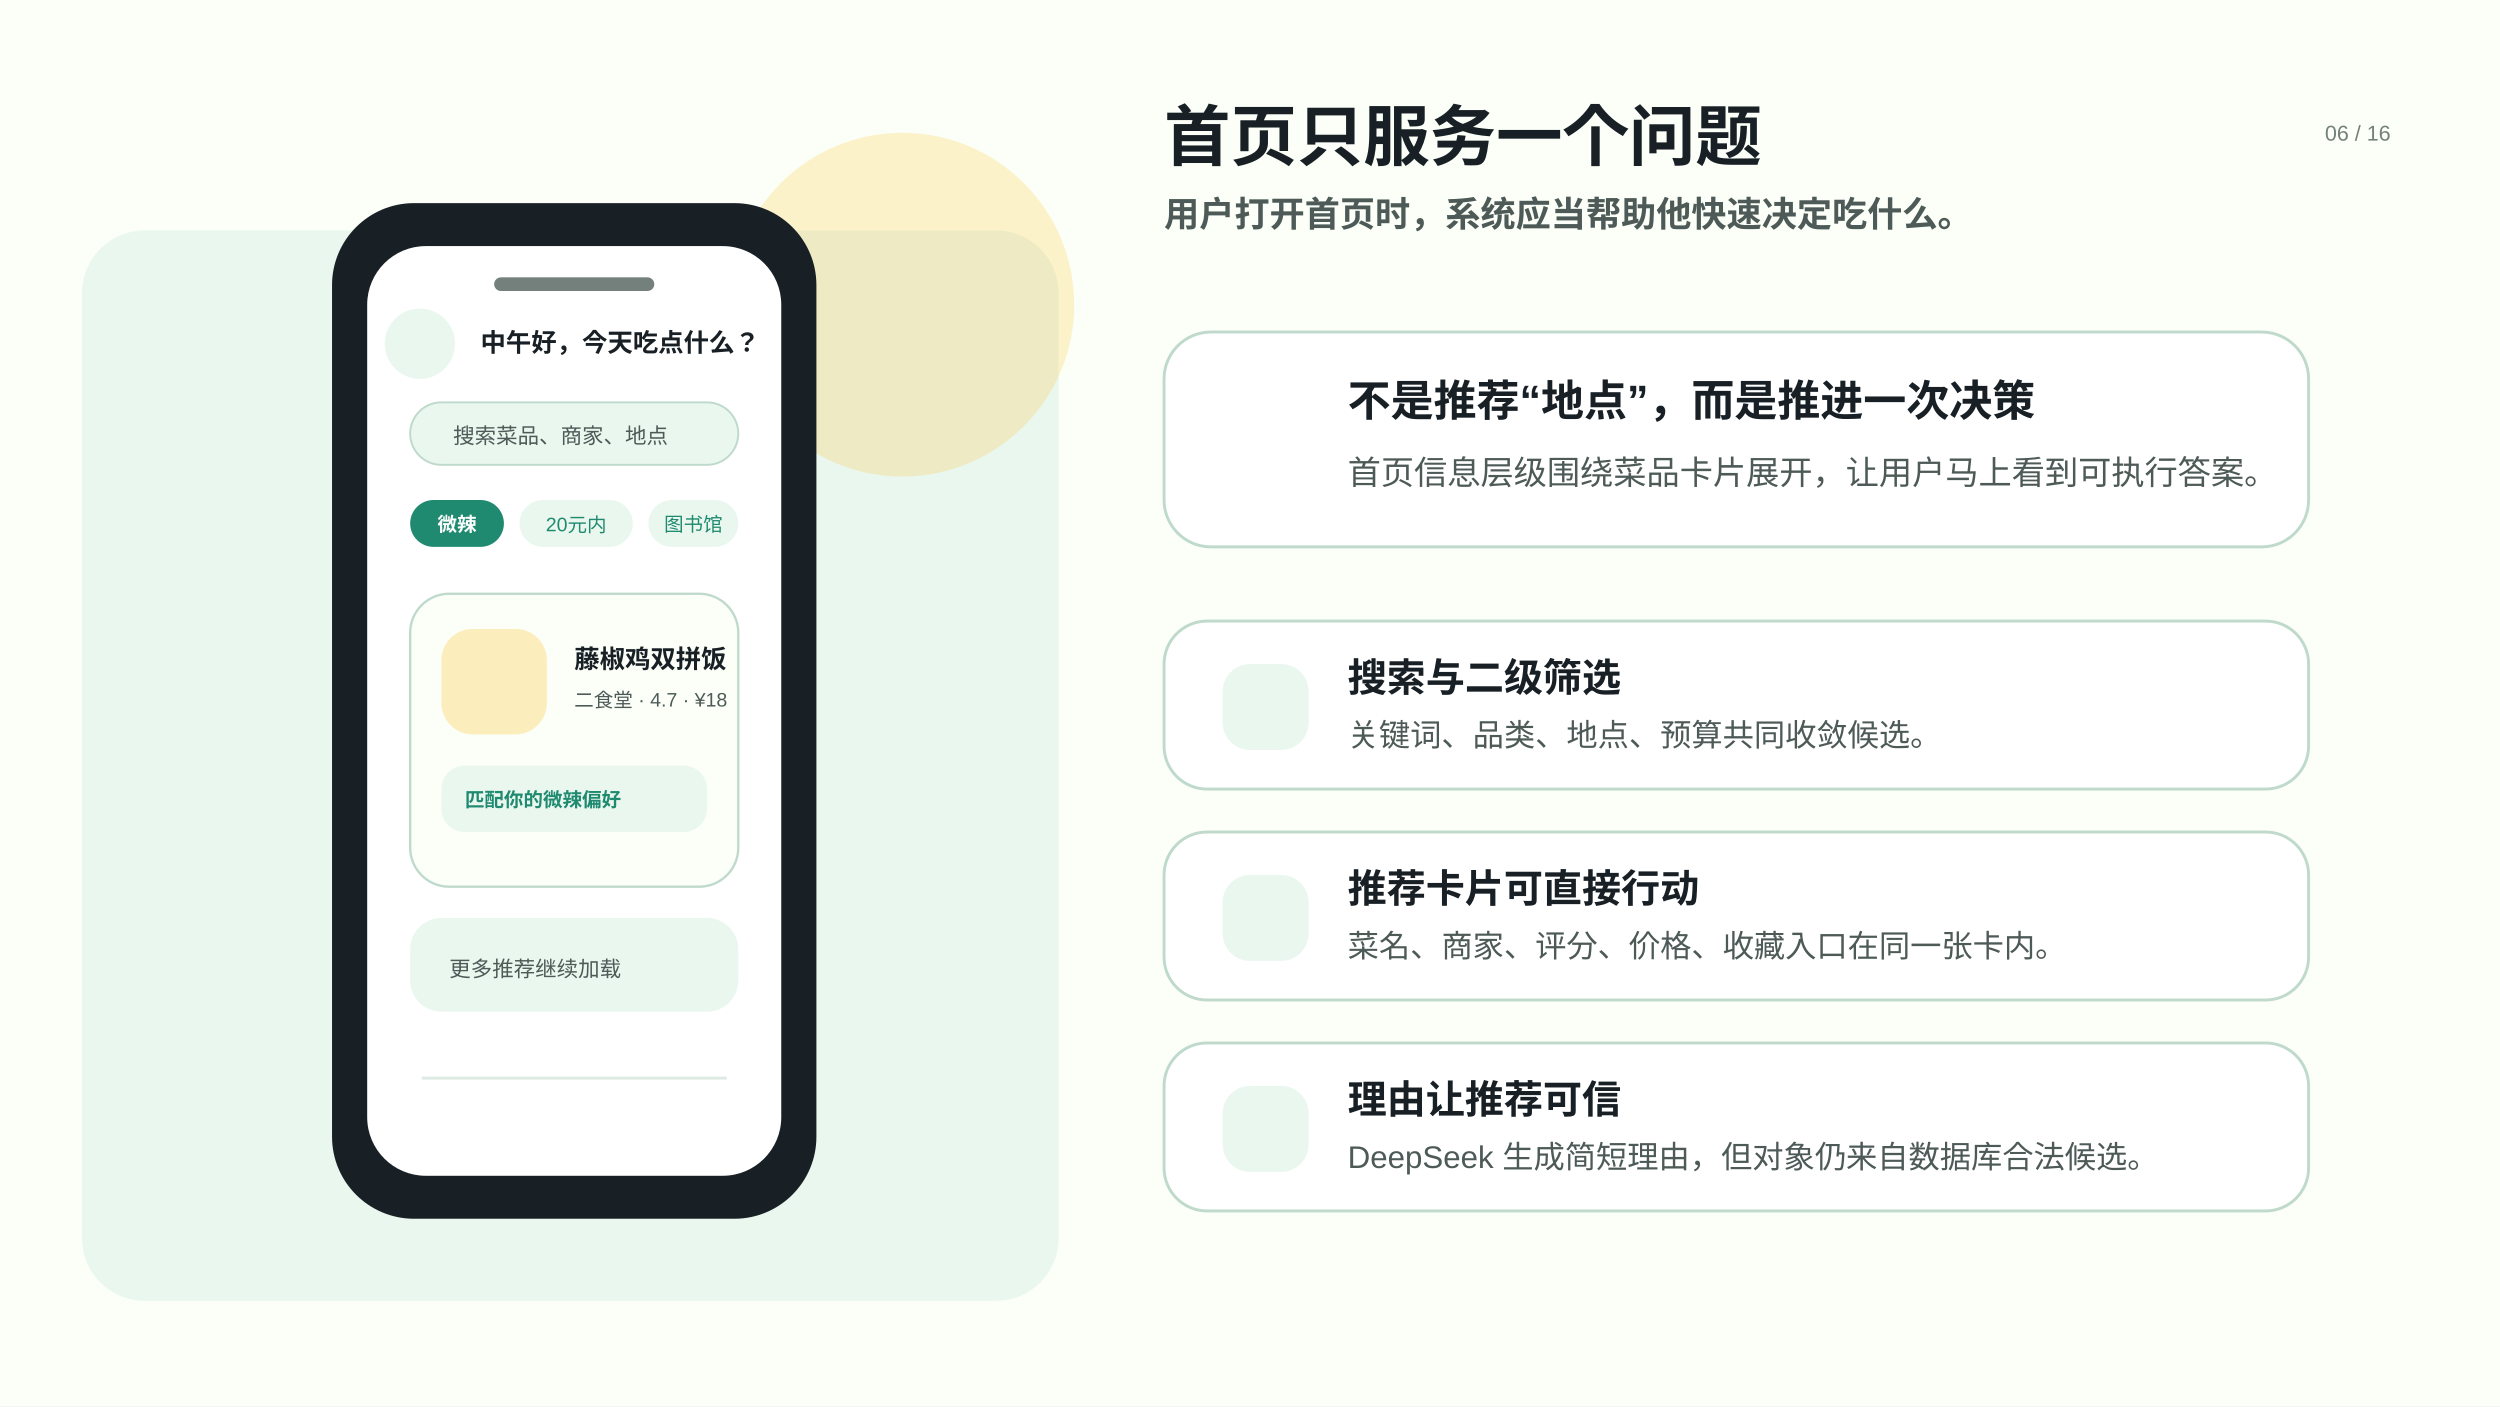
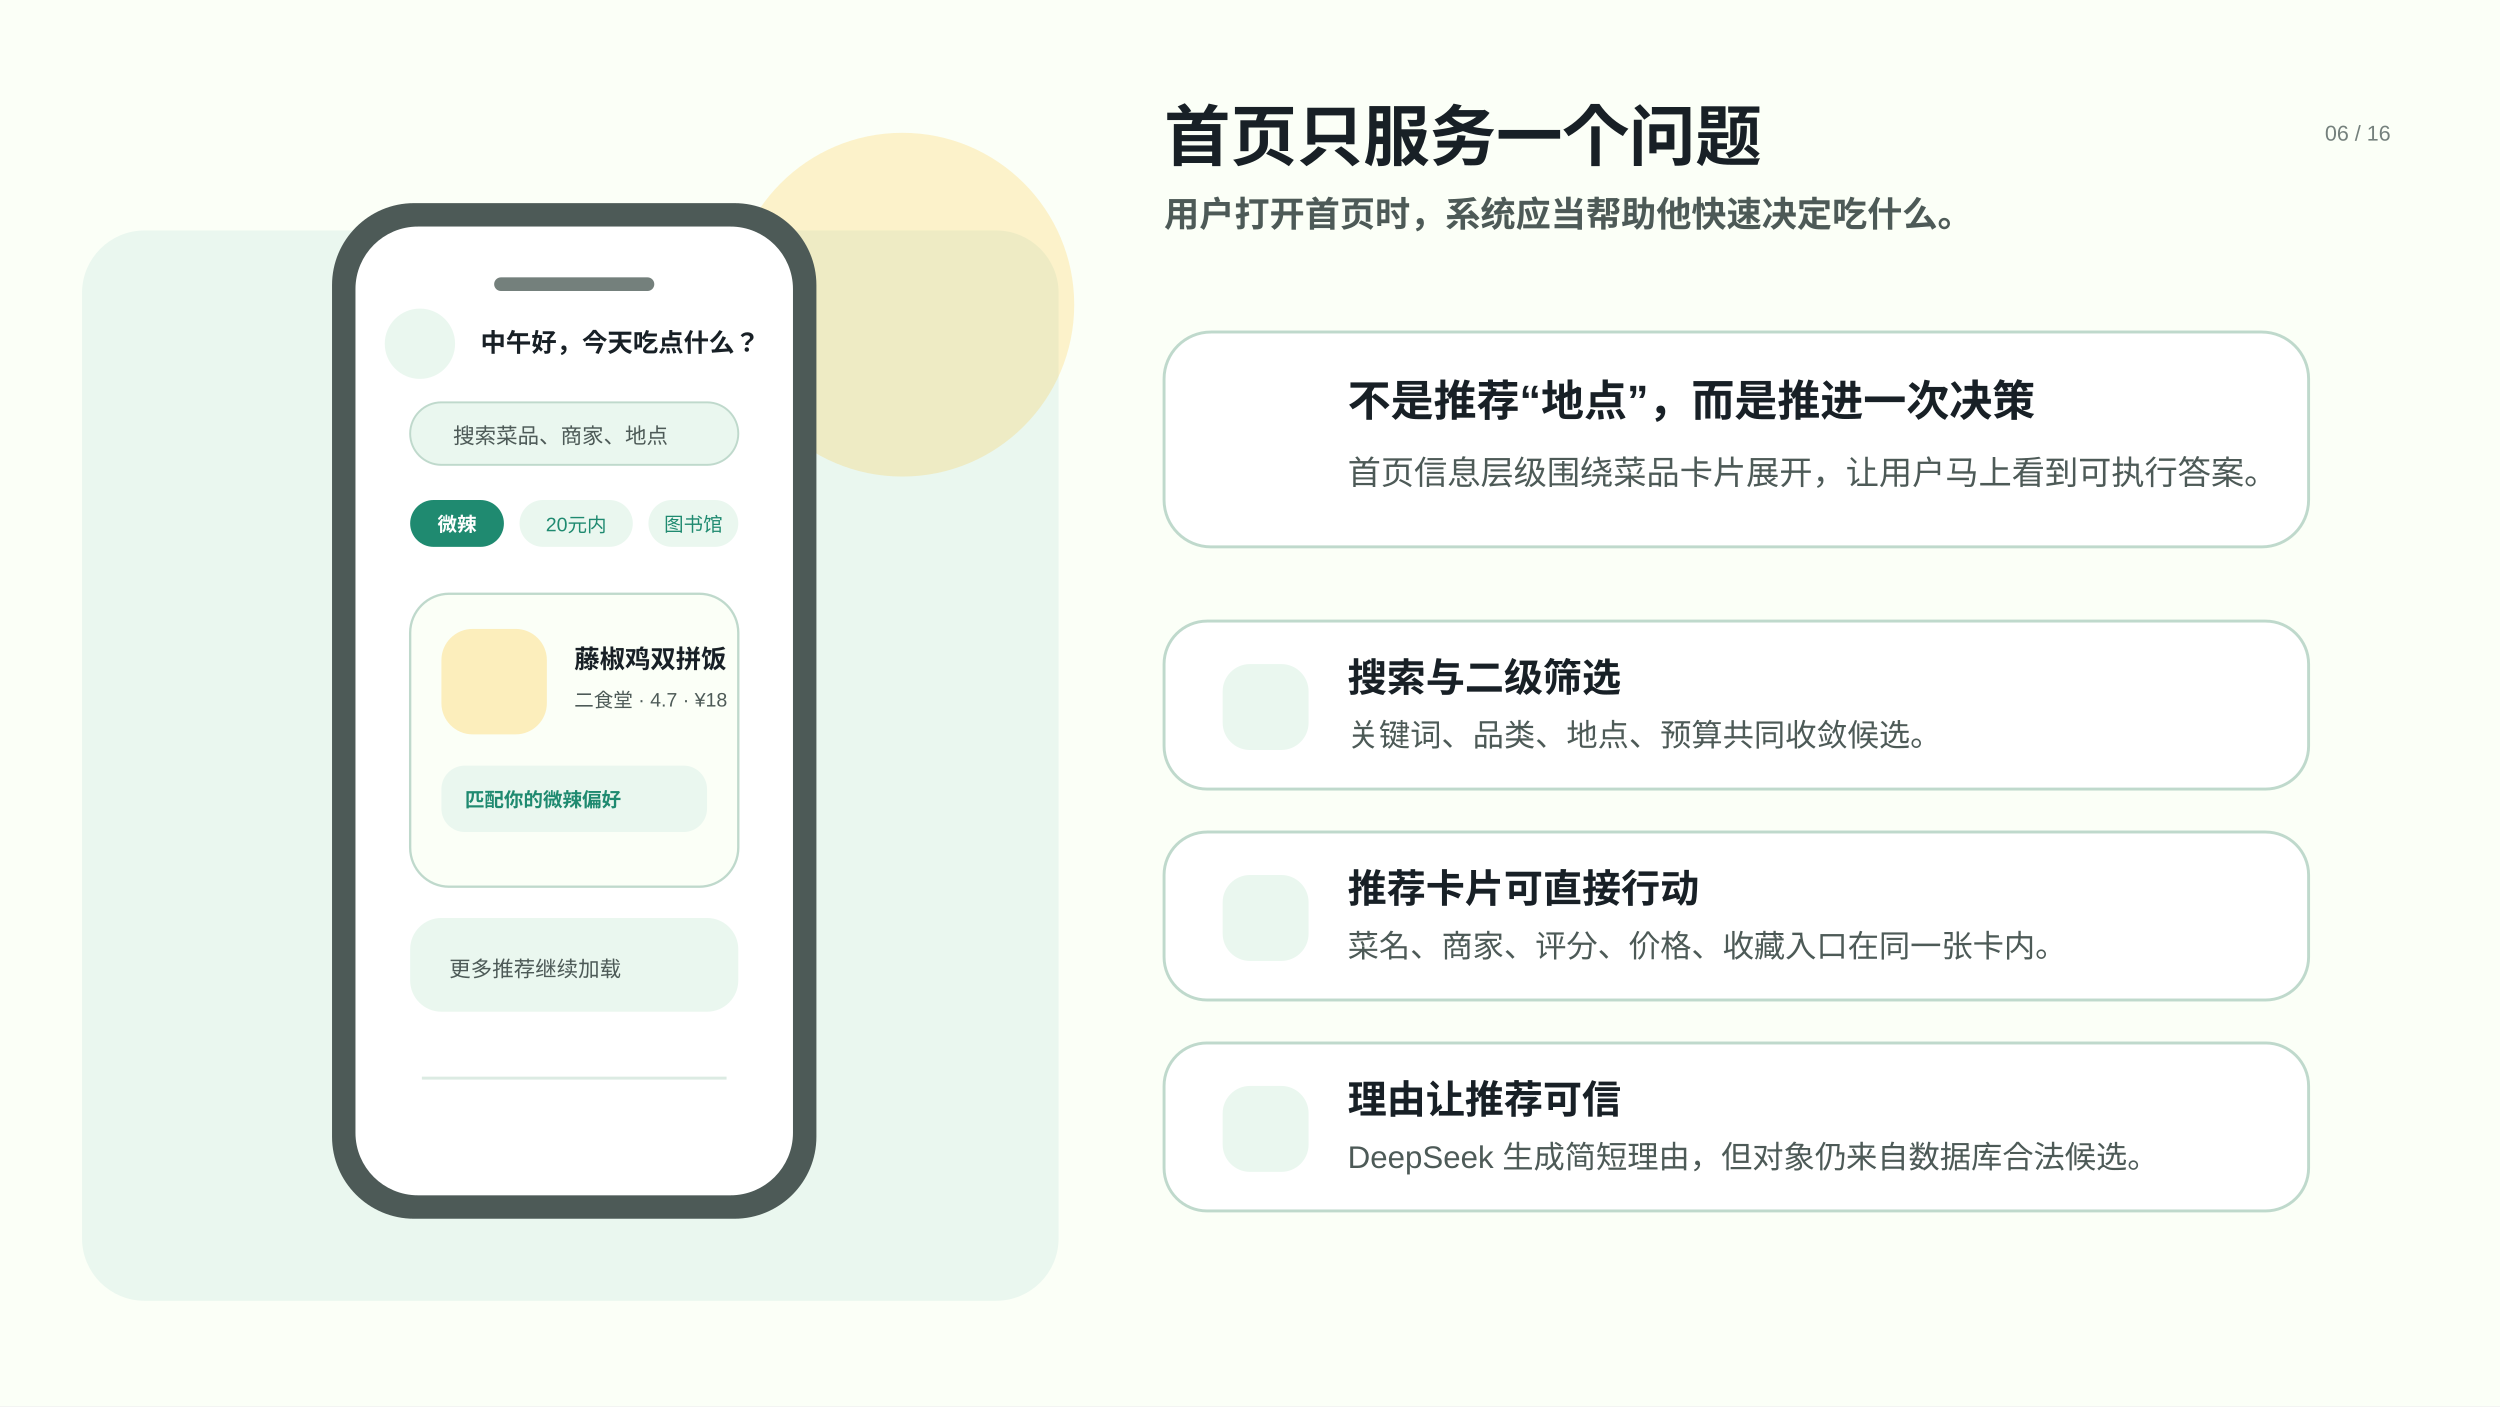
<svg xmlns="http://www.w3.org/2000/svg" viewBox="0 0 1280 720" width="1280" height="720">
  <defs>
    <linearGradient id="phoneGlow" x1="0%" y1="0%" x2="100%" y2="100%">
      <stop offset="0%" stop-color="#1F8A70" />
      <stop offset="100%" stop-color="#3A86FF" />
    </linearGradient>
  </defs>
  <g id="background">
    <rect x="0" y="0" width="1280" height="720" fill="#FBFFF7" />
    <rect x="42" y="118" width="500" height="548" rx="32" fill="#EAF7EF" />
    <circle cx="462" cy="156" r="88" fill="#FFB703" fill-opacity="0.18" />
  </g>
  <g id="header">
    <text x="596" y="82" font-family="'Trebuchet MS', 'Microsoft YaHei', 'PingFang SC', sans-serif" font-size="34" font-weight="800" fill="#182026">首页只服务一个问题</text>
    <text x="596" y="116" font-family="'Microsoft YaHei', 'PingFang SC', Arial, sans-serif" font-size="18" font-weight="700" fill="#4D5A57">用户打开首页时，系统应当帮助他快速决定吃什么。</text>
    <text x="1224" y="72" text-anchor="end" font-family="'Microsoft YaHei', 'PingFang SC', Arial, sans-serif" font-size="11" fill="#74807C">06 / 16</text>
  </g>
  <g id="phone-mockup">
-     <rect x="170" y="104" width="248" height="520" rx="42" fill="#182026" />
-     <rect x="188" y="126" width="212" height="476" rx="30" fill="#FFFFFF" />
+     <rect x="170" y="104" width="248" height="520" rx="42" fill="#4D5A57" />
+     <rect x="182" y="116" width="224" height="496" rx="32" fill="#FFFFFF" />
    <rect x="253" y="142" width="82" height="7" rx="3.5" fill="#74807C" />
    <circle cx="215" cy="176" r="18" fill="#EAF7EF" />
    <use data-icon="phosphor-duotone/student" x="203" y="164" width="24" height="24" fill="#1F8A70" />
    <text x="246" y="180" font-family="'Microsoft YaHei', 'PingFang SC', Arial, sans-serif" font-size="13" font-weight="800" fill="#182026">中午好，今天吃点什么？</text>
    <rect x="210" y="206" width="168" height="32" rx="16" fill="#EAF7EF" stroke="#BFD9CC" stroke-width="1" />
    <text x="232" y="227" font-family="'Microsoft YaHei', 'PingFang SC', Arial, sans-serif" font-size="11" fill="#4D5A57">搜索菜品、商家、地点</text>
    <g id="phone-filter-row">
      <rect x="210" y="256" width="48" height="24" rx="12" fill="#1F8A70" />
      <text x="234" y="272" text-anchor="middle" font-family="'Microsoft YaHei', 'PingFang SC', Arial, sans-serif" font-size="10" font-weight="700" fill="#FFFFFF">微辣</text>
      <rect x="266" y="256" width="58" height="24" rx="12" fill="#EAF7EF" />
      <text x="295" y="272" text-anchor="middle" font-family="'Microsoft YaHei', 'PingFang SC', Arial, sans-serif" font-size="10" fill="#1F8A70">20元内</text>
      <rect x="332" y="256" width="46" height="24" rx="12" fill="#EAF7EF" />
      <text x="355" y="272" text-anchor="middle" font-family="'Microsoft YaHei', 'PingFang SC', Arial, sans-serif" font-size="10" fill="#1F8A70">图书馆</text>
    </g>
    <g id="recommend-card-main">
      <rect x="210" y="304" width="168" height="150" rx="20" fill="#FBFFF7" stroke="#BFD9CC" stroke-width="1.2" />
      <rect x="226" y="322" width="54" height="54" rx="16" fill="#FFB703" fill-opacity="0.24" />
      <use data-icon="phosphor-duotone/bowl-food" x="240" y="336" width="26" height="26" fill="#FFB703" />
      <text x="294" y="342" font-family="'Microsoft YaHei', 'PingFang SC', Arial, sans-serif" font-size="13" font-weight="800" fill="#182026">藤椒鸡双拼饭</text>
      <text x="294" y="362" font-family="'Microsoft YaHei', 'PingFang SC', Arial, sans-serif" font-size="10" fill="#4D5A57">二食堂 · 4.7 · ¥18</text>
      <rect x="226" y="392" width="136" height="34" rx="12" fill="#EAF7EF" />
      <text x="238" y="413" font-family="'Microsoft YaHei', 'PingFang SC', Arial, sans-serif" font-size="10" font-weight="700" fill="#1F8A70">匹配你的微辣偏好</text>
    </g>
    <rect x="210" y="470" width="168" height="48" rx="16" fill="#EAF7EF" />
    <text x="230" y="500" font-family="'Microsoft YaHei', 'PingFang SC', Arial, sans-serif" font-size="11" fill="#4D5A57">更多推荐继续加载</text>
    <line x1="216" y1="552" x2="372" y2="552" stroke="#DCEBE3" stroke-width="1.5" />
    <use data-icon="phosphor-duotone/device-mobile" x="214" y="562" width="24" height="24" fill="#1F8A70" />
    <use data-icon="phosphor-duotone/map-pin" x="280" y="562" width="24" height="24" fill="#74807C" />
    <use data-icon="phosphor-duotone/chat-circle" x="346" y="562" width="24" height="24" fill="#74807C" />
  </g>
  <g id="insight-main">
    <rect x="596" y="170" width="586" height="110" rx="24" fill="#FFFFFF" stroke="#BFD9CC" stroke-width="1.5" />
    <use data-icon="phosphor-duotone/fork-knife" x="626" y="200" width="42" height="42" fill="#1F8A70" />
    <text x="690" y="213" font-family="'Microsoft YaHei', 'PingFang SC', Arial, sans-serif" font-size="22" font-weight="800" fill="#182026">不是推荐“地点”，而是推进一次决策</text>
    <text x="690" y="248" font-family="'Microsoft YaHei', 'PingFang SC', Arial, sans-serif" font-size="17" fill="#4D5A57">首页信息层级围绕菜品卡片展开，让用户马上看到可执行答案。</text>
  </g>
  <g id="card-search-filter">
    <rect x="596" y="318" width="586" height="86" rx="22" fill="#FFFFFF" stroke="#BFD9CC" stroke-width="1.5" />
    <rect x="626" y="340" width="44" height="44" rx="14" fill="#EAF7EF" />
    <use data-icon="phosphor-duotone/list-checks" x="636" y="350" width="24" height="24" fill="#1F8A70" />
    <text x="690" y="354" font-family="'Microsoft YaHei', 'PingFang SC', Arial, sans-serif" font-size="20" font-weight="800" fill="#182026">搜索与二级筛选</text>
    <text x="690" y="382" font-family="'Microsoft YaHei', 'PingFang SC', Arial, sans-serif" font-size="16" fill="#4D5A57">关键词、品类、地点、预算共同收敛候选。</text>
  </g>
  <g id="card-recommend">
    <rect x="596" y="426" width="586" height="86" rx="22" fill="#FFFFFF" stroke="#BFD9CC" stroke-width="1.5" />
    <rect x="626" y="448" width="44" height="44" rx="14" fill="#EAF7EF" />
    <use data-icon="phosphor-duotone/bowl-food" x="636" y="458" width="24" height="24" fill="#FFB703" />
    <text x="690" y="462" font-family="'Microsoft YaHei', 'PingFang SC', Arial, sans-serif" font-size="20" font-weight="800" fill="#182026">推荐卡片可直接行动</text>
    <text x="690" y="490" font-family="'Microsoft YaHei', 'PingFang SC', Arial, sans-serif" font-size="16" fill="#4D5A57">菜名、商家、评分、价格、收藏入口在同一张卡内。</text>
  </g>
  <g id="card-reason">
    <rect x="596" y="534" width="586" height="86" rx="22" fill="#FFFFFF" stroke="#BFD9CC" stroke-width="1.5" />
    <rect x="626" y="556" width="44" height="44" rx="14" fill="#EAF7EF" />
    <use data-icon="phosphor-duotone/sparkle" x="636" y="566" width="24" height="24" fill="#3A86FF" />
    <text x="690" y="570" font-family="'Microsoft YaHei', 'PingFang SC', Arial, sans-serif" font-size="20" font-weight="800" fill="#182026">理由让推荐可信</text>
    <text x="690" y="598" font-family="'Microsoft YaHei', 'PingFang SC', Arial, sans-serif" font-size="16" fill="#4D5A57">DeepSeek 生成简短理由，但对象仍来自数据库合法候选。</text>
  </g>
</svg>
